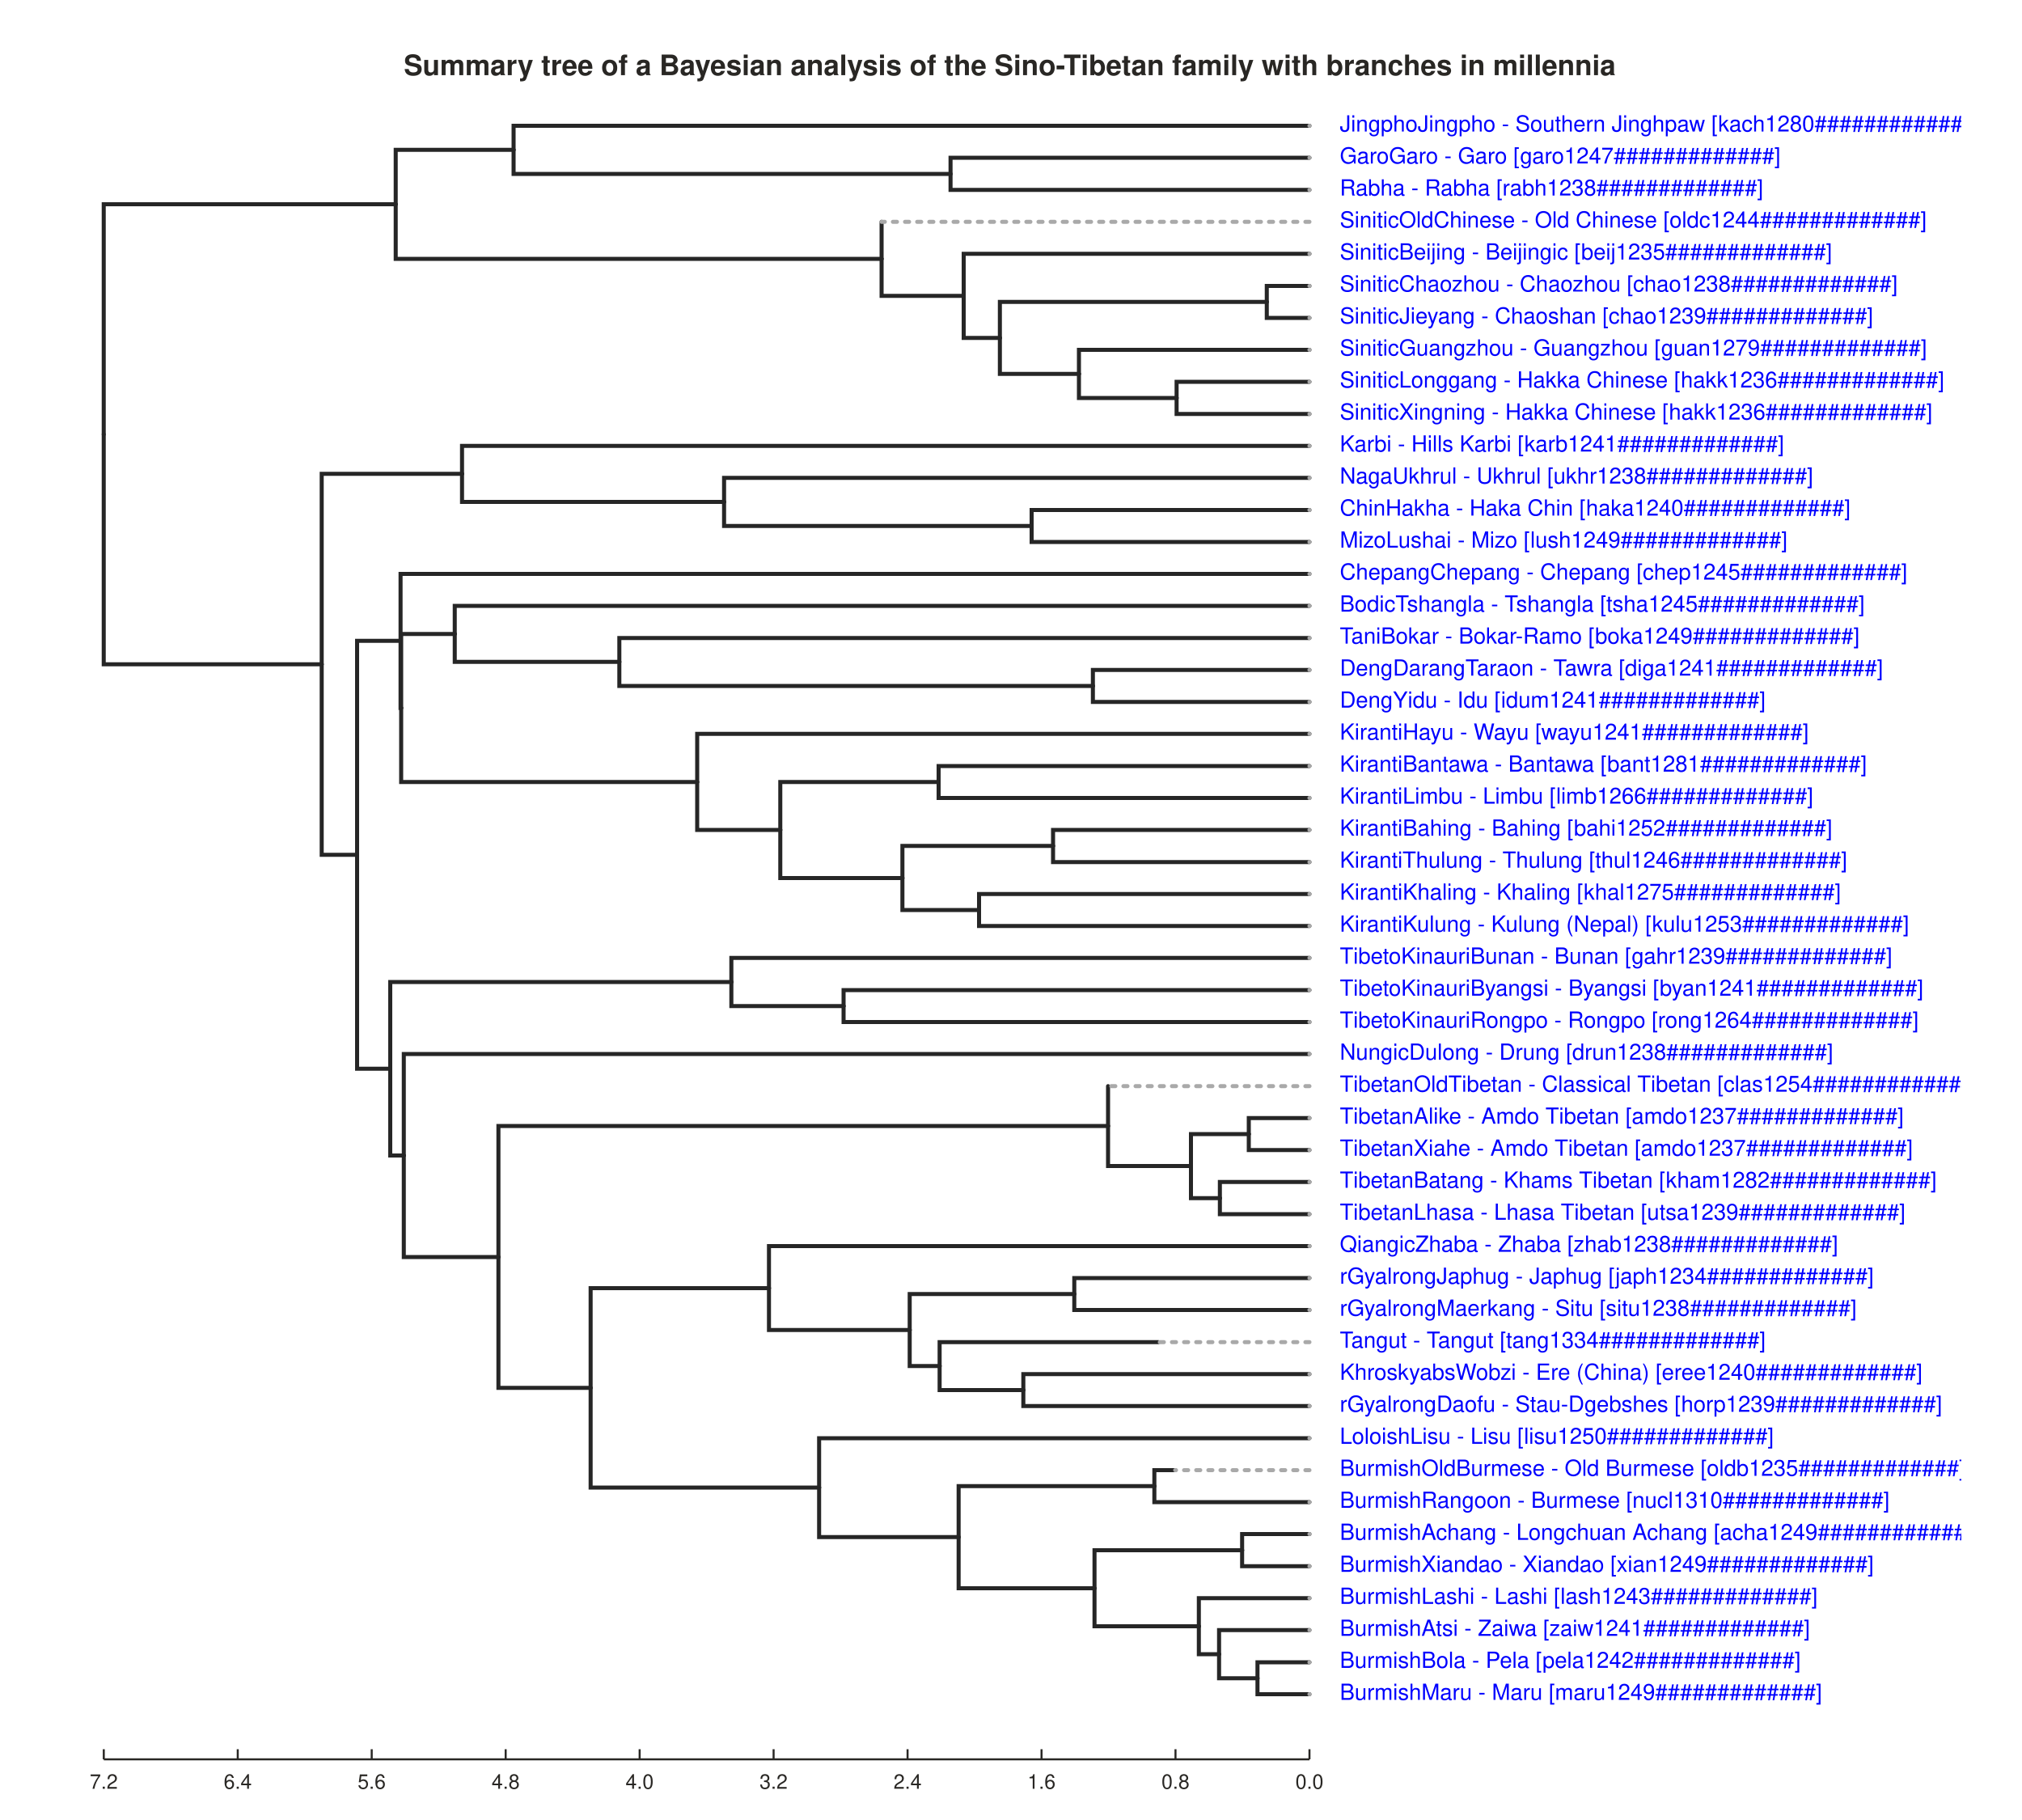
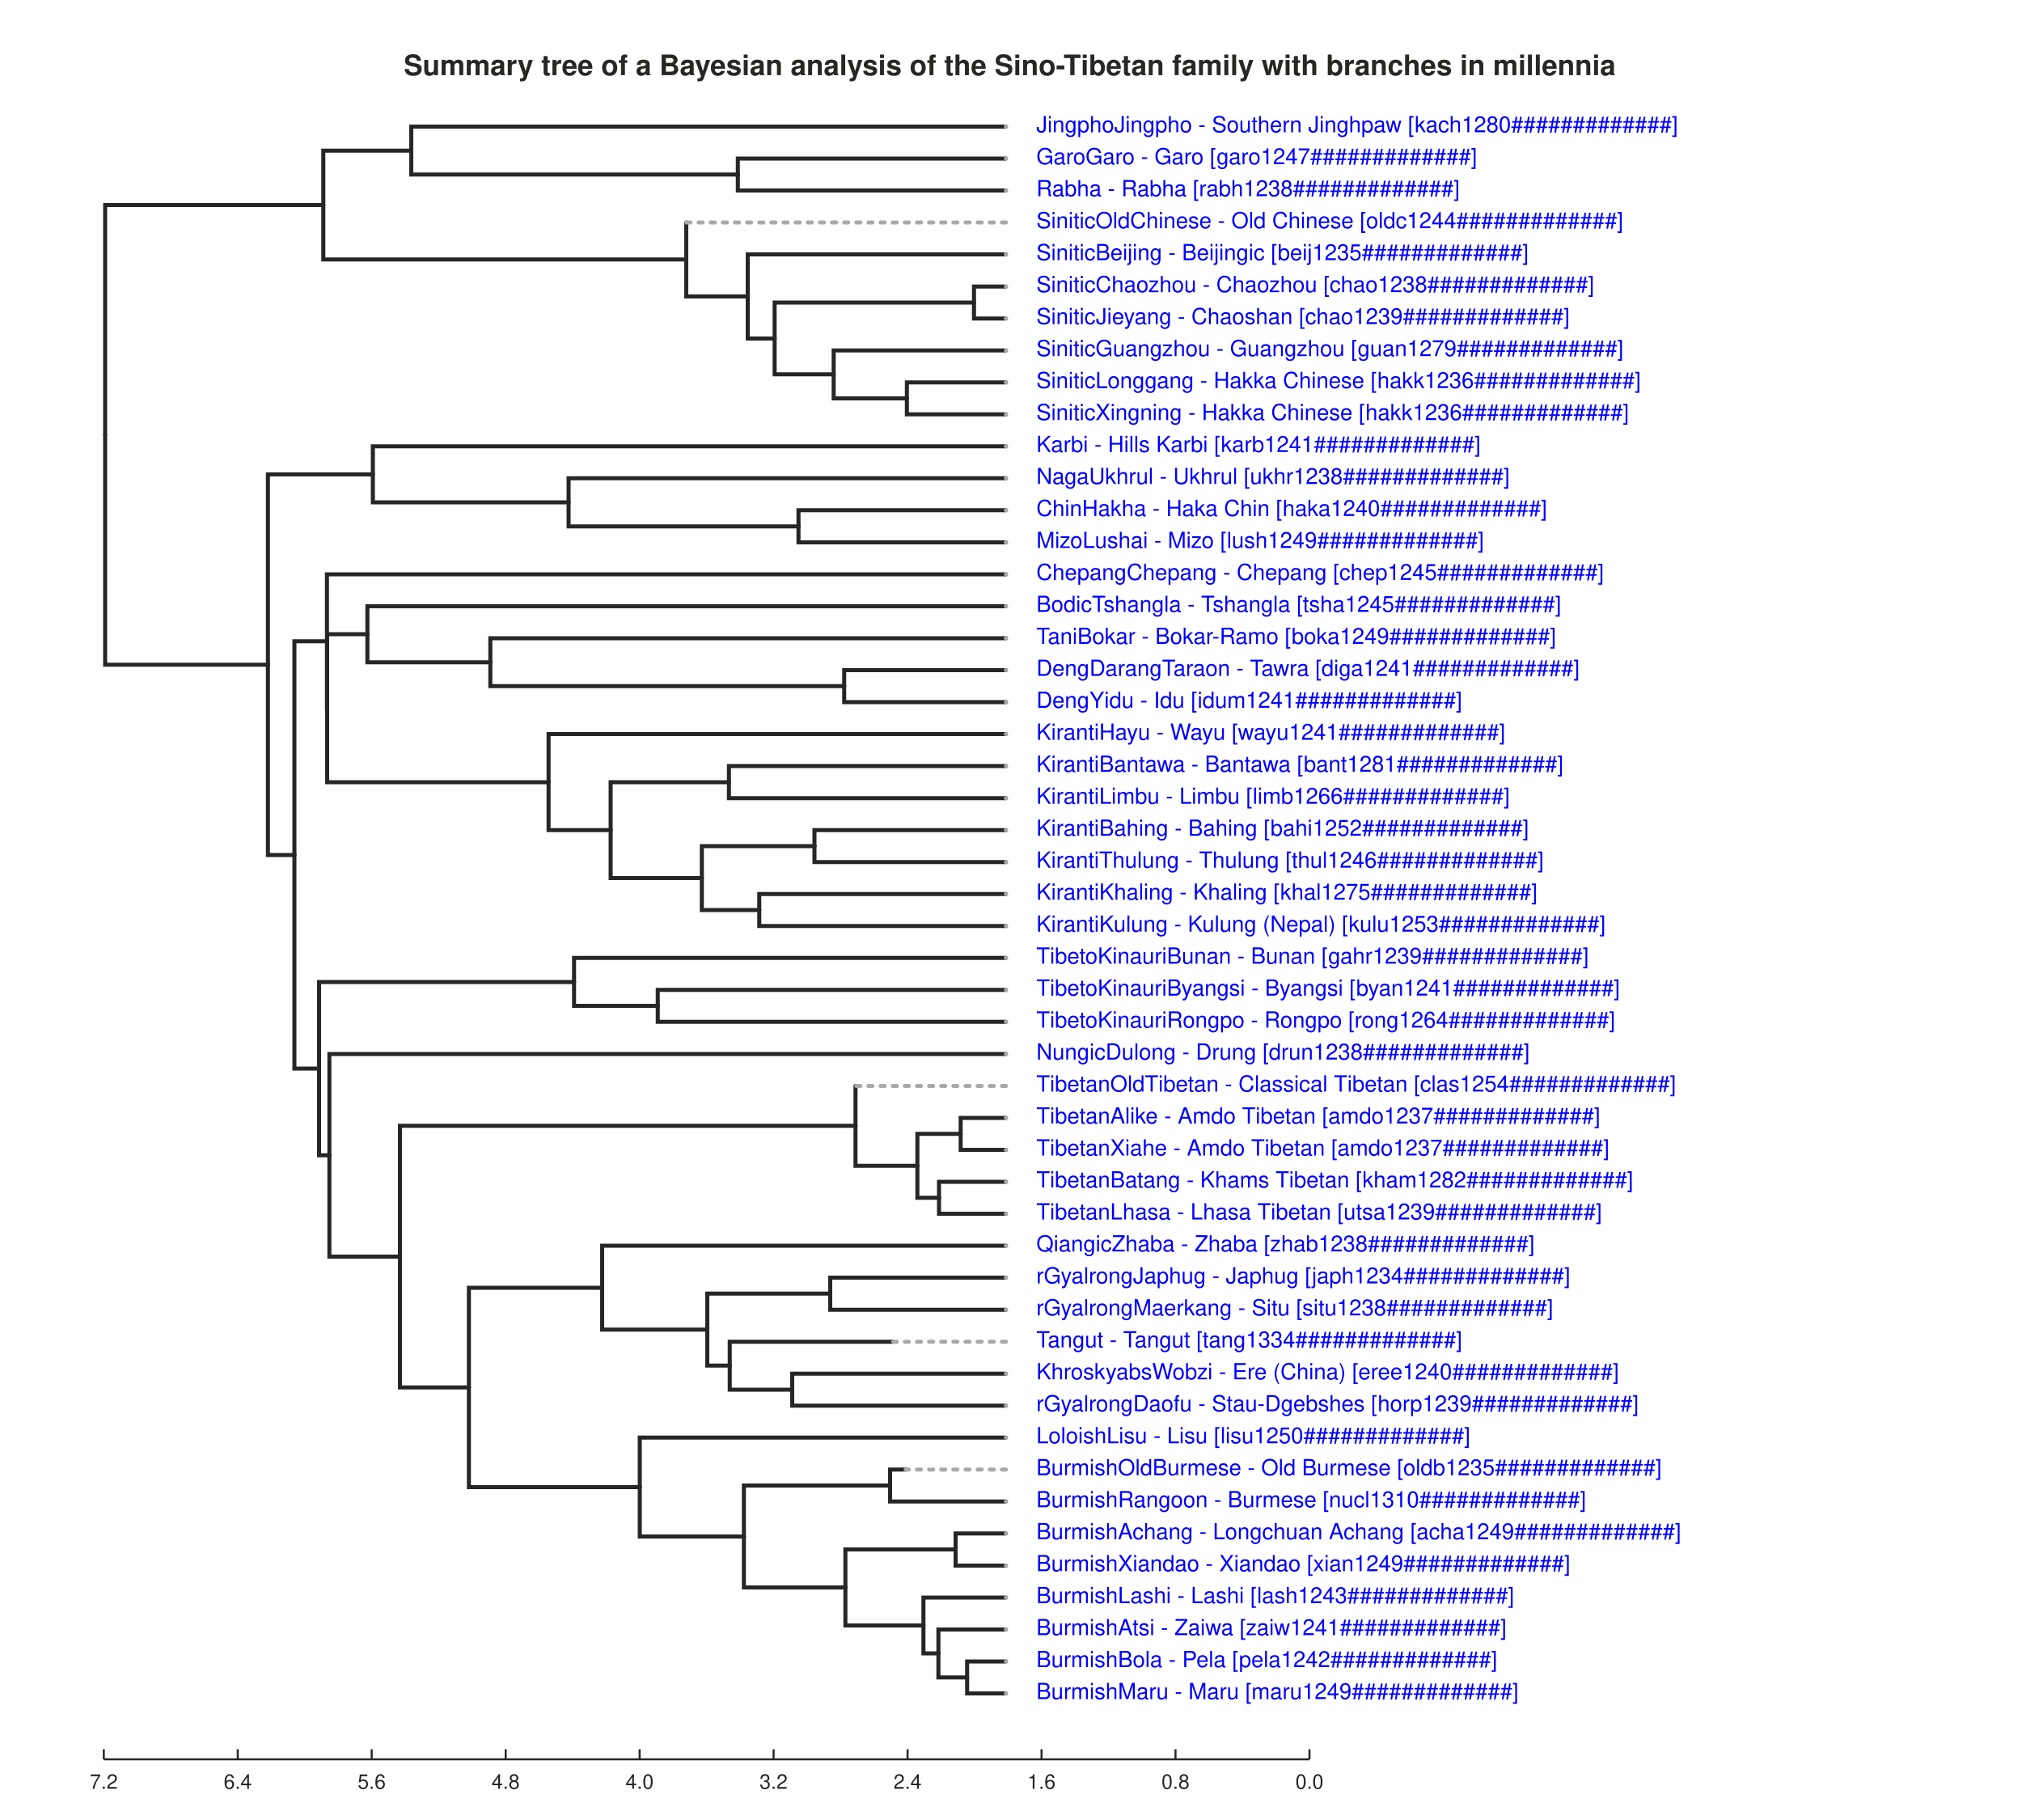
- <svg xmlns="http://www.w3.org/2000/svg" class="toyplot-canvas-Canvas" width="1000.0px" height="900.0px" viewBox="0 0 1000.0 900.0" preserveAspectRatio="xMidYMid meet" style="background-color:transparent;border-color:#292724;border-style:none;border-width:1.0;fill:rgb(16.1%,15.3%,14.1%);fill-opacity:1.0;font-family:Helvetica;font-size:12px;opacity:1.0;stroke:rgb(16.1%,15.3%,14.1%);stroke-opacity:1.0;stroke-width:1.0" id="t7d6dd55c2b1a4f4083c253016ca958e3">
-   <g class="toyplot-coordinates-Cartesian" id="tbf3c4d62d703443fb5ba304b0c376206">
-     <clipPath id="tf117526496fb4458b5c0cfe9ff248190">
+ <svg xmlns="http://www.w3.org/2000/svg" class="toyplot-canvas-Canvas" width="1000.0px" height="900.0px" viewBox="0 0 1000.0 900.0" preserveAspectRatio="xMidYMid meet" style="background-color:transparent;border-color:#292724;border-style:none;border-width:1.0;fill:rgb(16.1%,15.3%,14.1%);fill-opacity:1.0;font-family:Helvetica;font-size:12px;opacity:1.0;stroke:rgb(16.1%,15.3%,14.1%);stroke-opacity:1.0;stroke-width:1.0" id="t0927e66979904d3f916acc1d2e859162">
+   <g class="toyplot-coordinates-Cartesian" id="t9627219855264403aad58bd3fc0c8965">
+     <clipPath id="tb40c59be0ec04710b395a97c4d2faef4">
      <rect x="30.0" y="30.0" width="940.0" height="840.0" />
    </clipPath>
-     <g clip-path="url(#tf117526496fb4458b5c0cfe9ff248190)">
-       <g class="toytree-mark-Toytree" id="t427827141b204c08b6a17b81aad2efc2">
+     <g clip-path="url(#tb40c59be0ec04710b395a97c4d2faef4)">
+       <g class="toytree-mark-Toytree" id="t04d49864619b40d1a15e522c88b322a8">
        <g class="toytree-Edges" style="fill:none;stroke:rgb(14.9%,14.9%,14.9%);stroke-linecap:round;stroke-opacity:1;stroke-width:2">
-           <path d="M 51.3 214.8 L 51.3 101.0 L 195.7 101.0" id="98,97" />
-           <path d="M 51.3 214.8 L 51.3 328.5 L 159.1 328.5" id="98,96" />
-           <path d="M 195.7 101.0 L 195.7 74.1 L 254.0 74.1" id="97,95" />
-           <path d="M 195.7 101.0 L 195.7 128.0 L 436.0 128.0" id="97,94" />
-           <path d="M 159.1 328.5 L 159.1 234.3 L 228.5 234.3" id="96,93" />
-           <path d="M 159.1 328.5 L 159.1 422.7 L 176.6 422.7" id="96,92" />
-           <path d="M 254.0 74.1 L 254.0 86.0 L 470.1 86.0" id="95,91" />
-           <path d="M 436.0 128.0 L 436.0 146.3 L 476.6 146.3" id="94,90" />
-           <path d="M 228.5 234.3 L 228.5 248.2 L 358.1 248.2" id="93,89" />
-           <path d="M 176.6 422.7 L 176.6 316.9 L 198.1 316.9" id="92,88" />
-           <path d="M 176.6 422.7 L 176.6 528.5 L 193.0 528.5" id="92,87" />
-           <path d="M 476.6 146.3 L 476.6 167.1 L 494.5 167.1" id="90,86" />
-           <path d="M 358.1 248.2 L 358.1 260.1 L 510.2 260.1" id="89,85" />
-           <path d="M 198.1 316.9 L 198.1 350.1 L 198.4 350.1" id="88,84" />
-           <path d="M 193.0 528.5 L 193.0 485.6 L 361.7 485.6" id="87,83" />
-           <path d="M 193.0 528.5 L 193.0 571.4 L 199.7 571.4" id="87,82" />
-           <path d="M 494.5 167.1 L 494.5 149.3 L 626.5 149.3" id="86,81" />
-           <path d="M 494.5 167.1 L 494.5 184.9 L 533.6 184.9" id="86,80" />
-           <path d="M 198.4 350.1 L 198.4 313.5 L 224.9 313.5" id="84,79" />
-           <path d="M 198.4 350.1 L 198.4 386.7 L 344.8 386.7" id="84,78" />
-           <path d="M 361.7 485.6 L 361.7 497.5 L 417.2 497.5" id="83,77" />
-           <path d="M 199.7 571.4 L 199.7 621.6 L 246.5 621.6" id="82,76" />
-           <path d="M 533.6 184.9 L 533.6 196.8 L 581.9 196.8" id="80,75" />
-           <path d="M 224.9 313.5 L 224.9 327.3 L 306.3 327.3" id="79,74" />
-           <path d="M 344.8 386.7 L 344.8 410.4 L 385.9 410.4" id="78,73" />
-           <path d="M 246.5 621.6 L 246.5 556.8 L 548.0 556.8" id="76,72" />
-           <path d="M 246.5 621.6 L 246.5 686.3 L 292.1 686.3" id="76,71" />
-           <path d="M 306.3 327.3 L 306.3 339.2 L 540.5 339.2" id="74,70" />
-           <path d="M 385.9 410.4 L 385.9 386.7 L 464.2 386.7" id="73,69" />
-           <path d="M 385.9 410.4 L 385.9 434.2 L 446.3 434.2" id="73,68" />
-           <path d="M 548.0 556.8 L 548.0 576.6 L 589.0 576.6" id="72,67" />
-           <path d="M 292.1 686.3 L 292.1 637.0 L 380.3 637.0" id="71,66" />
-           <path d="M 292.1 686.3 L 292.1 735.6 L 405.1 735.6" id="71,65" />
-           <path d="M 446.3 434.2 L 446.3 418.3 L 520.8 418.3" id="68,64" />
-           <path d="M 446.3 434.2 L 446.3 450.0 L 484.2 450.0" id="68,63" />
-           <path d="M 589.0 576.6 L 589.0 560.8 L 617.6 560.8" id="67,62" />
-           <path d="M 589.0 576.6 L 589.0 592.5 L 603.3 592.5" id="67,61" />
-           <path d="M 380.3 637.0 L 380.3 657.7 L 449.9 657.7" id="66,60" />
-           <path d="M 405.1 735.6 L 405.1 760.1 L 474.1 760.1" id="65,59" />
-           <path d="M 449.9 657.7 L 449.9 639.9 L 531.3 639.9" id="60,58" />
-           <path d="M 449.9 657.7 L 449.9 675.5 L 464.7 675.5" id="60,57" />
-           <path d="M 474.1 760.1 L 474.1 734.9 L 570.9 734.9" id="59,56" />
-           <path d="M 474.1 760.1 L 474.1 785.4 L 541.3 785.4" id="59,55" />
-           <path d="M 464.7 675.5 L 464.7 687.4 L 506.1 687.4" id="57,54" />
-           <path d="M 541.3 785.4 L 541.3 766.6 L 614.3 766.6" id="55,53" />
-           <path d="M 541.3 785.4 L 541.3 804.2 L 592.9 804.2" id="55,52" />
-           <path d="M 592.9 804.2 L 592.9 818.0 L 602.9 818.0" id="52,51" />
-           <path d="M 602.9 818.0 L 602.9 829.9 L 621.9 829.9" id="51,50" />
-           <path d="M 254.0 74.1 L 254.0 62.2 L 647.6 62.2" id="95,49" />
-           <path d="M 470.1 86.0 L 470.1 78.0 L 647.6 78.0" id="91,48" />
-           <path d="M 470.1 86.0 L 470.1 93.9 L 647.6 93.9" id="91,47" />
-           <path d="M 436.0 128.0 L 436.0 109.7 L 436.0 109.7" id="94,46" />
-           <path d="M 476.6 146.3 L 476.6 125.5 L 647.6 125.5" id="90,45" />
-           <path d="M 626.5 149.3 L 626.5 141.4 L 647.6 141.4" id="81,44" />
-           <path d="M 626.5 149.3 L 626.5 157.2 L 647.6 157.2" id="81,43" />
-           <path d="M 533.6 184.9 L 533.6 173.0 L 647.6 173.0" id="80,42" />
-           <path d="M 581.9 196.8 L 581.9 188.8 L 647.6 188.8" id="75,41" />
-           <path d="M 581.9 196.8 L 581.9 204.7 L 647.6 204.7" id="75,40" />
-           <path d="M 228.5 234.3 L 228.5 220.5 L 647.6 220.5" id="93,39" />
-           <path d="M 358.1 248.2 L 358.1 236.3 L 647.6 236.3" id="89,38" />
-           <path d="M 510.2 260.1 L 510.2 252.2 L 647.6 252.2" id="85,37" />
-           <path d="M 510.2 260.1 L 510.2 268.0 L 647.6 268.0" id="85,36" />
-           <path d="M 198.1 316.9 L 198.1 283.8 L 647.6 283.8" id="88,35" />
-           <path d="M 224.9 313.5 L 224.9 299.6 L 647.6 299.6" id="79,34" />
-           <path d="M 306.3 327.3 L 306.3 315.5 L 647.6 315.5" id="74,33" />
-           <path d="M 540.5 339.2 L 540.5 331.3 L 647.6 331.3" id="70,32" />
-           <path d="M 540.5 339.2 L 540.5 347.1 L 647.6 347.1" id="70,31" />
-           <path d="M 344.8 386.7 L 344.8 362.9 L 647.6 362.9" id="78,30" />
-           <path d="M 464.2 386.7 L 464.2 378.8 L 647.6 378.8" id="69,29" />
-           <path d="M 464.2 386.7 L 464.2 394.6 L 647.6 394.6" id="69,28" />
-           <path d="M 520.8 418.3 L 520.8 410.4 L 647.6 410.4" id="64,27" />
-           <path d="M 520.8 418.3 L 520.8 426.3 L 647.6 426.3" id="64,26" />
-           <path d="M 484.2 450.0 L 484.2 442.1 L 647.6 442.1" id="63,25" />
-           <path d="M 484.2 450.0 L 484.2 457.9 L 647.6 457.9" id="63,24" />
-           <path d="M 361.7 485.6 L 361.7 473.7 L 647.6 473.7" id="83,23" />
-           <path d="M 417.2 497.5 L 417.2 489.6 L 647.6 489.6" id="77,22" />
-           <path d="M 417.2 497.5 L 417.2 505.4 L 647.6 505.4" id="77,21" />
-           <path d="M 199.7 571.4 L 199.7 521.2 L 647.6 521.2" id="82,20" />
-           <path d="M 548.0 556.8 L 548.0 537.1 L 548.0 537.1" id="72,19" />
-           <path d="M 617.6 560.8 L 617.6 552.9 L 647.6 552.9" id="62,18" />
-           <path d="M 617.6 560.8 L 617.6 568.7 L 647.6 568.7" id="62,17" />
-           <path d="M 603.3 592.5 L 603.3 584.5 L 647.6 584.5" id="61,16" />
-           <path d="M 603.3 592.5 L 603.3 600.4 L 647.6 600.4" id="61,15" />
-           <path d="M 380.3 637.0 L 380.3 616.2 L 647.6 616.2" id="66,14" />
-           <path d="M 531.3 639.9 L 531.3 632.0 L 647.6 632.0" id="58,13" />
-           <path d="M 531.3 639.9 L 531.3 647.8 L 647.6 647.8" id="58,12" />
-           <path d="M 464.7 675.5 L 464.7 663.7 L 572.9 663.7" id="57,11" />
-           <path d="M 506.1 687.4 L 506.1 679.5 L 647.6 679.5" id="54,10" />
-           <path d="M 506.1 687.4 L 506.1 695.3 L 647.6 695.3" id="54,9" />
-           <path d="M 405.1 735.6 L 405.1 711.2 L 647.6 711.2" id="65,8" />
-           <path d="M 570.9 734.9 L 570.9 727.0 L 581.2 727.0" id="56,7" />
-           <path d="M 570.9 734.9 L 570.9 742.8 L 647.6 742.8" id="56,6" />
-           <path d="M 614.3 766.6 L 614.3 758.6 L 647.6 758.6" id="53,5" />
-           <path d="M 614.3 766.6 L 614.3 774.5 L 647.6 774.5" id="53,4" />
-           <path d="M 592.9 804.2 L 592.9 790.3 L 647.6 790.3" id="52,3" />
-           <path d="M 602.9 818.0 L 602.9 806.1 L 647.6 806.1" id="51,2" />
-           <path d="M 621.9 829.9 L 621.9 822.0 L 647.6 822.0" id="50,1" />
-           <path d="M 621.9 829.9 L 621.9 837.8 L 647.6 837.8" id="50,0" />
+           <path d="M 52.0 215.0 L 52.0 101.4 L 159.9 101.4" id="98,97" />
+           <path d="M 52.0 215.0 L 52.0 328.7 L 132.5 328.7" id="98,96" />
+           <path d="M 159.9 101.4 L 159.9 74.5 L 203.4 74.5" id="97,95" />
+           <path d="M 159.9 101.4 L 159.9 128.3 L 339.4 128.3" id="97,94" />
+           <path d="M 132.5 328.7 L 132.5 234.6 L 184.4 234.6" id="96,93" />
+           <path d="M 132.5 328.7 L 132.5 422.8 L 145.6 422.8" id="96,92" />
+           <path d="M 203.4 74.5 L 203.4 86.3 L 364.9 86.3" id="95,91" />
+           <path d="M 339.4 128.3 L 339.4 146.6 L 369.8 146.6" id="94,90" />
+           <path d="M 184.4 234.6 L 184.4 248.4 L 281.2 248.4" id="93,89" />
+           <path d="M 145.6 422.8 L 145.6 317.1 L 161.7 317.1" id="92,88" />
+           <path d="M 145.6 422.8 L 145.6 528.4 L 157.8 528.4" id="92,87" />
+           <path d="M 369.8 146.6 L 369.8 167.4 L 383.1 167.4" id="90,86" />
+           <path d="M 281.2 248.4 L 281.2 260.3 L 394.9 260.3" id="89,85" />
+           <path d="M 161.7 317.1 L 161.7 350.2 L 161.8 350.2" id="88,84" />
+           <path d="M 157.8 528.4 L 157.8 485.6 L 283.9 485.6" id="87,83" />
+           <path d="M 157.8 528.4 L 157.8 571.3 L 162.9 571.3" id="87,82" />
+           <path d="M 383.1 167.4 L 383.1 149.6 L 481.7 149.6" id="86,81" />
+           <path d="M 383.1 167.4 L 383.1 185.1 L 412.3 185.1" id="86,80" />
+           <path d="M 161.8 350.2 L 161.8 313.6 L 181.7 313.6" id="84,79" />
+           <path d="M 161.8 350.2 L 161.8 386.8 L 271.3 386.8" id="84,78" />
+           <path d="M 283.9 485.6 L 283.9 497.4 L 325.3 497.4" id="83,77" />
+           <path d="M 162.9 571.3 L 162.9 621.4 L 197.8 621.4" id="82,76" />
+           <path d="M 412.3 185.1 L 412.3 197.0 L 448.5 197.0" id="80,75" />
+           <path d="M 181.7 313.6 L 181.7 327.5 L 242.5 327.5" id="79,74" />
+           <path d="M 271.3 386.8 L 271.3 410.5 L 302.0 410.5" id="78,73" />
+           <path d="M 197.8 621.4 L 197.8 556.7 L 423.1 556.7" id="76,72" />
+           <path d="M 197.8 621.4 L 197.8 686.1 L 231.9 686.1" id="76,71" />
+           <path d="M 242.5 327.5 L 242.5 339.3 L 417.5 339.3" id="74,70" />
+           <path d="M 302.0 410.5 L 302.0 386.8 L 360.5 386.8" id="73,69" />
+           <path d="M 302.0 410.5 L 302.0 434.2 L 347.1 434.2" id="73,68" />
+           <path d="M 423.1 556.7 L 423.1 576.5 L 453.7 576.5" id="72,67" />
+           <path d="M 231.9 686.1 L 231.9 636.8 L 297.8 636.8" id="71,66" />
+           <path d="M 231.9 686.1 L 231.9 735.4 L 316.4 735.4" id="71,65" />
+           <path d="M 347.1 434.2 L 347.1 418.4 L 402.8 418.4" id="68,64" />
+           <path d="M 347.1 434.2 L 347.1 450.0 L 375.5 450.0" id="68,63" />
+           <path d="M 453.7 576.5 L 453.7 560.7 L 475.1 560.7" id="67,62" />
+           <path d="M 453.7 576.5 L 453.7 592.3 L 464.4 592.3" id="67,61" />
+           <path d="M 297.8 636.8 L 297.8 657.5 L 349.8 657.5" id="66,60" />
+           <path d="M 316.4 735.4 L 316.4 759.8 L 367.9 759.8" id="65,59" />
+           <path d="M 349.8 657.5 L 349.8 639.7 L 410.6 639.7" id="60,58" />
+           <path d="M 349.8 657.5 L 349.8 675.3 L 360.9 675.3" id="60,57" />
+           <path d="M 367.9 759.8 L 367.9 734.6 L 440.2 734.6" id="59,56" />
+           <path d="M 367.9 759.8 L 367.9 785.0 L 418.1 785.0" id="59,55" />
+           <path d="M 360.9 675.3 L 360.9 687.2 L 391.8 687.2" id="57,54" />
+           <path d="M 418.1 785.0 L 418.1 766.2 L 472.6 766.2" id="55,53" />
+           <path d="M 418.1 785.0 L 418.1 803.8 L 456.7 803.8" id="55,52" />
+           <path d="M 456.7 803.8 L 456.7 817.6 L 464.1 817.6" id="52,51" />
+           <path d="M 464.1 817.6 L 464.1 829.5 L 478.3 829.5" id="51,50" />
+           <path d="M 203.4 74.5 L 203.4 62.6 L 497.5 62.6" id="95,49" />
+           <path d="M 364.9 86.3 L 364.9 78.4 L 497.5 78.4" id="91,48" />
+           <path d="M 364.9 86.3 L 364.9 94.2 L 497.5 94.2" id="91,47" />
+           <path d="M 339.4 128.3 L 339.4 110.0 L 339.4 110.0" id="94,46" />
+           <path d="M 369.8 146.6 L 369.8 125.8 L 497.5 125.8" id="90,45" />
+           <path d="M 481.7 149.6 L 481.7 141.7 L 497.5 141.7" id="81,44" />
+           <path d="M 481.7 149.6 L 481.7 157.5 L 497.5 157.5" id="81,43" />
+           <path d="M 412.3 185.1 L 412.3 173.3 L 497.5 173.3" id="80,42" />
+           <path d="M 448.5 197.0 L 448.5 189.1 L 497.5 189.1" id="75,41" />
+           <path d="M 448.5 197.0 L 448.5 204.9 L 497.5 204.9" id="75,40" />
+           <path d="M 184.4 234.6 L 184.4 220.7 L 497.5 220.7" id="93,39" />
+           <path d="M 281.2 248.4 L 281.2 236.5 L 497.5 236.5" id="89,38" />
+           <path d="M 394.9 260.3 L 394.9 252.3 L 497.5 252.3" id="85,37" />
+           <path d="M 394.9 260.3 L 394.9 268.2 L 497.5 268.2" id="85,36" />
+           <path d="M 161.7 317.1 L 161.7 284.0 L 497.5 284.0" id="88,35" />
+           <path d="M 181.7 313.6 L 181.7 299.8 L 497.5 299.8" id="79,34" />
+           <path d="M 242.5 327.5 L 242.5 315.6 L 497.5 315.6" id="74,33" />
+           <path d="M 417.5 339.3 L 417.5 331.4 L 497.5 331.4" id="70,32" />
+           <path d="M 417.5 339.3 L 417.5 347.2 L 497.5 347.2" id="70,31" />
+           <path d="M 271.3 386.8 L 271.3 363.0 L 497.5 363.0" id="78,30" />
+           <path d="M 360.5 386.8 L 360.5 378.8 L 497.5 378.8" id="69,29" />
+           <path d="M 360.5 386.8 L 360.5 394.7 L 497.5 394.7" id="69,28" />
+           <path d="M 402.8 418.4 L 402.8 410.5 L 497.5 410.5" id="64,27" />
+           <path d="M 402.8 418.4 L 402.8 426.3 L 497.5 426.3" id="64,26" />
+           <path d="M 375.5 450.0 L 375.5 442.1 L 497.5 442.1" id="63,25" />
+           <path d="M 375.5 450.0 L 375.5 457.9 L 497.5 457.9" id="63,24" />
+           <path d="M 283.9 485.6 L 283.9 473.7 L 497.5 473.7" id="83,23" />
+           <path d="M 325.3 497.4 L 325.3 489.5 L 497.5 489.5" id="77,22" />
+           <path d="M 325.3 497.4 L 325.3 505.3 L 497.5 505.3" id="77,21" />
+           <path d="M 162.9 571.3 L 162.9 521.2 L 497.5 521.2" id="82,20" />
+           <path d="M 423.1 556.7 L 423.1 537.0 L 423.1 537.0" id="72,19" />
+           <path d="M 475.1 560.7 L 475.1 552.8 L 497.5 552.8" id="62,18" />
+           <path d="M 475.1 560.7 L 475.1 568.6 L 497.5 568.6" id="62,17" />
+           <path d="M 464.4 592.3 L 464.4 584.4 L 497.5 584.4" id="61,16" />
+           <path d="M 464.4 592.3 L 464.4 600.2 L 497.5 600.2" id="61,15" />
+           <path d="M 297.8 636.8 L 297.8 616.0 L 497.5 616.0" id="66,14" />
+           <path d="M 410.6 639.7 L 410.6 631.8 L 497.5 631.8" id="58,13" />
+           <path d="M 410.6 639.7 L 410.6 647.7 L 497.5 647.7" id="58,12" />
+           <path d="M 360.9 675.3 L 360.9 663.5 L 441.7 663.5" id="57,11" />
+           <path d="M 391.8 687.2 L 391.8 679.3 L 497.5 679.3" id="54,10" />
+           <path d="M 391.8 687.2 L 391.8 695.1 L 497.5 695.1" id="54,9" />
+           <path d="M 316.4 735.4 L 316.4 710.9 L 497.5 710.9" id="65,8" />
+           <path d="M 440.2 734.6 L 440.2 726.7 L 447.9 726.7" id="56,7" />
+           <path d="M 440.2 734.6 L 440.2 742.5 L 497.5 742.5" id="56,6" />
+           <path d="M 472.6 766.2 L 472.6 758.3 L 497.5 758.3" id="53,5" />
+           <path d="M 472.6 766.2 L 472.6 774.2 L 497.5 774.2" id="53,4" />
+           <path d="M 456.7 803.8 L 456.7 790.0 L 497.5 790.0" id="52,3" />
+           <path d="M 464.1 817.6 L 464.1 805.8 L 497.5 805.8" id="51,2" />
+           <path d="M 478.3 829.5 L 478.3 821.6 L 497.5 821.6" id="50,1" />
+           <path d="M 478.3 829.5 L 478.3 837.4 L 497.5 837.4" id="50,0" />
        </g>
        <g class="toytree-AlignEdges" style="stroke:rgb(66.3%,66.3%,66.3%);stroke-dasharray:2, 4;stroke-linecap:round;stroke-opacity:1.0;stroke-width:2">
-           <path d="M 647.6 837.8 L 647.6 837.8" />
-           <path d="M 647.6 822.0 L 647.6 822.0" />
-           <path d="M 647.6 806.1 L 647.6 806.1" />
-           <path d="M 647.6 790.3 L 647.6 790.3" />
-           <path d="M 647.6 774.5 L 647.6 774.5" />
-           <path d="M 647.6 758.6 L 647.6 758.6" />
-           <path d="M 647.6 742.8 L 647.6 742.8" />
-           <path d="M 647.6 727.0 L 581.2 727.0" />
-           <path d="M 647.6 711.2 L 647.6 711.2" />
-           <path d="M 647.6 695.3 L 647.6 695.3" />
-           <path d="M 647.6 679.5 L 647.6 679.5" />
-           <path d="M 647.6 663.7 L 572.9 663.7" />
-           <path d="M 647.6 647.8 L 647.6 647.8" />
-           <path d="M 647.6 632.0 L 647.6 632.0" />
-           <path d="M 647.6 616.2 L 647.6 616.2" />
-           <path d="M 647.6 600.4 L 647.6 600.4" />
-           <path d="M 647.6 584.5 L 647.6 584.5" />
-           <path d="M 647.6 568.7 L 647.6 568.7" />
-           <path d="M 647.6 552.9 L 647.6 552.9" />
-           <path d="M 647.6 537.1 L 548.0 537.1" />
-           <path d="M 647.6 521.2 L 647.6 521.2" />
-           <path d="M 647.6 505.4 L 647.6 505.4" />
-           <path d="M 647.6 489.6 L 647.6 489.6" />
-           <path d="M 647.6 473.7 L 647.6 473.7" />
-           <path d="M 647.6 457.9 L 647.6 457.9" />
-           <path d="M 647.6 442.1 L 647.6 442.1" />
-           <path d="M 647.6 426.3 L 647.6 426.3" />
-           <path d="M 647.6 410.4 L 647.6 410.4" />
-           <path d="M 647.6 394.6 L 647.6 394.6" />
-           <path d="M 647.6 378.8 L 647.6 378.8" />
-           <path d="M 647.6 362.9 L 647.6 362.9" />
-           <path d="M 647.6 347.1 L 647.6 347.1" />
-           <path d="M 647.6 331.3 L 647.6 331.3" />
-           <path d="M 647.6 315.5 L 647.6 315.5" />
-           <path d="M 647.6 299.6 L 647.6 299.6" />
-           <path d="M 647.6 283.8 L 647.6 283.8" />
-           <path d="M 647.6 268.0 L 647.6 268.0" />
-           <path d="M 647.6 252.2 L 647.6 252.2" />
-           <path d="M 647.6 236.3 L 647.6 236.3" />
-           <path d="M 647.6 220.5 L 647.6 220.5" />
-           <path d="M 647.6 204.7 L 647.6 204.7" />
-           <path d="M 647.6 188.8 L 647.6 188.8" />
-           <path d="M 647.6 173.0 L 647.6 173.0" />
-           <path d="M 647.6 157.2 L 647.6 157.2" />
-           <path d="M 647.6 141.4 L 647.6 141.4" />
-           <path d="M 647.6 125.5 L 647.6 125.5" />
-           <path d="M 647.6 109.7 L 436.0 109.7" />
-           <path d="M 647.6 93.9 L 647.6 93.9" />
-           <path d="M 647.6 78.0 L 647.6 78.0" />
-           <path d="M 647.6 62.2 L 647.6 62.2" />
+           <path d="M 497.5 837.4 L 497.5 837.4" />
+           <path d="M 497.5 821.6 L 497.5 821.6" />
+           <path d="M 497.5 805.8 L 497.5 805.8" />
+           <path d="M 497.5 790.0 L 497.5 790.0" />
+           <path d="M 497.5 774.2 L 497.5 774.2" />
+           <path d="M 497.5 758.3 L 497.5 758.3" />
+           <path d="M 497.5 742.5 L 497.5 742.5" />
+           <path d="M 497.5 726.7 L 447.9 726.7" />
+           <path d="M 497.5 710.9 L 497.5 710.9" />
+           <path d="M 497.5 695.1 L 497.5 695.1" />
+           <path d="M 497.5 679.3 L 497.5 679.3" />
+           <path d="M 497.5 663.5 L 441.7 663.5" />
+           <path d="M 497.5 647.7 L 497.5 647.7" />
+           <path d="M 497.5 631.8 L 497.5 631.8" />
+           <path d="M 497.5 616.0 L 497.5 616.0" />
+           <path d="M 497.5 600.2 L 497.5 600.2" />
+           <path d="M 497.5 584.4 L 497.5 584.4" />
+           <path d="M 497.5 568.6 L 497.5 568.6" />
+           <path d="M 497.5 552.8 L 497.5 552.8" />
+           <path d="M 497.5 537.0 L 423.1 537.0" />
+           <path d="M 497.5 521.2 L 497.5 521.2" />
+           <path d="M 497.5 505.3 L 497.5 505.3" />
+           <path d="M 497.5 489.5 L 497.5 489.5" />
+           <path d="M 497.5 473.7 L 497.5 473.7" />
+           <path d="M 497.5 457.9 L 497.5 457.9" />
+           <path d="M 497.5 442.1 L 497.5 442.1" />
+           <path d="M 497.5 426.3 L 497.5 426.3" />
+           <path d="M 497.5 410.5 L 497.5 410.5" />
+           <path d="M 497.5 394.7 L 497.5 394.7" />
+           <path d="M 497.5 378.8 L 497.5 378.8" />
+           <path d="M 497.5 363.0 L 497.5 363.0" />
+           <path d="M 497.5 347.2 L 497.5 347.2" />
+           <path d="M 497.5 331.4 L 497.5 331.4" />
+           <path d="M 497.5 315.6 L 497.5 315.6" />
+           <path d="M 497.5 299.8 L 497.5 299.8" />
+           <path d="M 497.5 284.0 L 497.5 284.0" />
+           <path d="M 497.5 268.2 L 497.5 268.2" />
+           <path d="M 497.5 252.3 L 497.5 252.3" />
+           <path d="M 497.5 236.5 L 497.5 236.5" />
+           <path d="M 497.5 220.7 L 497.5 220.7" />
+           <path d="M 497.5 204.9 L 497.5 204.9" />
+           <path d="M 497.5 189.1 L 497.5 189.1" />
+           <path d="M 497.5 173.3 L 497.5 173.3" />
+           <path d="M 497.5 157.5 L 497.5 157.5" />
+           <path d="M 497.5 141.7 L 497.5 141.7" />
+           <path d="M 497.5 125.8 L 497.5 125.8" />
+           <path d="M 497.5 110.0 L 339.4 110.0" />
+           <path d="M 497.5 94.2 L 497.5 94.2" />
+           <path d="M 497.5 78.4 L 497.5 78.4" />
+           <path d="M 497.5 62.6 L 497.5 62.6" />
        </g>
        <g class="toytree-TipLabels" style="fill:rgb(14.9%,14.9%,14.9%);fill-opacity:1.0;font-family:helvetica;font-size:11px;font-weight:normal;stroke:none;white-space:pre">
-           <g transform="translate(647.61,837.78)rotate(0)">
+           <g transform="translate(497.53,837.40)rotate(0)">
            <a href="https://glottolog.org/resource/languoid/id/maru1249#############">
              <text x="15.00" y="2.81" style="" fill="#0000ff">BurmishMaru - Maru [maru1249#############]</text>
            </a>
          </g>
-           <g transform="translate(647.61,821.96)rotate(0)">
+           <g transform="translate(497.53,821.59)rotate(0)">
            <a href="https://glottolog.org/resource/languoid/id/pela1242#############">
              <text x="15.00" y="2.81" style="" fill="#0000ff">BurmishBola - Pela [pela1242#############]</text>
            </a>
          </g>
-           <g transform="translate(647.61,806.13)rotate(0)">
+           <g transform="translate(497.53,805.78)rotate(0)">
            <a href="https://glottolog.org/resource/languoid/id/zaiw1241#############">
              <text x="15.00" y="2.81" style="" fill="#0000ff">BurmishAtsi - Zaiwa [zaiw1241#############]</text>
            </a>
          </g>
-           <g transform="translate(647.61,790.30)rotate(0)">
+           <g transform="translate(497.53,789.96)rotate(0)">
            <a href="https://glottolog.org/resource/languoid/id/lash1243#############">
              <text x="15.00" y="2.81" style="" fill="#0000ff">BurmishLashi - Lashi [lash1243#############]</text>
            </a>
          </g>
-           <g transform="translate(647.61,774.47)rotate(0)">
+           <g transform="translate(497.53,774.15)rotate(0)">
            <a href="https://glottolog.org/resource/languoid/id/xian1249#############">
              <text x="15.00" y="2.81" style="" fill="#0000ff">BurmishXiandao - Xiandao [xian1249#############]</text>
            </a>
          </g>
-           <g transform="translate(647.61,758.65)rotate(0)">
+           <g transform="translate(497.53,758.34)rotate(0)">
            <a href="https://glottolog.org/resource/languoid/id/acha1249#############">
              <text x="15.00" y="2.81" style="" fill="#0000ff">BurmishAchang - Longchuan Achang [acha1249#############]</text>
            </a>
          </g>
-           <g transform="translate(647.61,742.82)rotate(0)">
+           <g transform="translate(497.53,742.53)rotate(0)">
            <a href="https://glottolog.org/resource/languoid/id/nucl1310#############">
              <text x="15.00" y="2.81" style="" fill="#0000ff">BurmishRangoon - Burmese [nucl1310#############]</text>
            </a>
          </g>
-           <g transform="translate(647.61,726.99)rotate(0)">
+           <g transform="translate(497.53,726.71)rotate(0)">
            <a href="https://glottolog.org/resource/languoid/id/oldb1235#############">
              <text x="15.00" y="2.81" style="" fill="#0000ff">BurmishOldBurmese - Old Burmese [oldb1235#############]</text>
            </a>
          </g>
-           <g transform="translate(647.61,711.16)rotate(0)">
+           <g transform="translate(497.53,710.90)rotate(0)">
            <a href="https://glottolog.org/resource/languoid/id/lisu1250#############">
              <text x="15.00" y="2.81" style="" fill="#0000ff">LoloishLisu - Lisu [lisu1250#############]</text>
            </a>
          </g>
-           <g transform="translate(647.61,695.33)rotate(0)">
+           <g transform="translate(497.53,695.09)rotate(0)">
            <a href="https://glottolog.org/resource/languoid/id/horp1239#############">
              <text x="15.00" y="2.81" style="" fill="#0000ff">rGyalrongDaofu - Stau-Dgebshes [horp1239#############]</text>
            </a>
          </g>
-           <g transform="translate(647.61,679.51)rotate(0)">
+           <g transform="translate(497.53,679.28)rotate(0)">
            <a href="https://glottolog.org/resource/languoid/id/eree1240#############">
              <text x="15.00" y="2.81" style="" fill="#0000ff">KhroskyabsWobzi - Ere (China) [eree1240#############]</text>
            </a>
          </g>
-           <g transform="translate(647.61,663.68)rotate(0)">
+           <g transform="translate(497.53,663.47)rotate(0)">
            <a href="https://glottolog.org/resource/languoid/id/tang1334#############">
              <text x="15.00" y="2.81" style="" fill="#0000ff">Tangut - Tangut [tang1334#############]</text>
            </a>
          </g>
-           <g transform="translate(647.61,647.85)rotate(0)">
+           <g transform="translate(497.53,647.65)rotate(0)">
            <a href="https://glottolog.org/resource/languoid/id/situ1238#############">
              <text x="15.00" y="2.81" style="" fill="#0000ff">rGyalrongMaerkang - Situ [situ1238#############]</text>
            </a>
          </g>
-           <g transform="translate(647.61,632.02)rotate(0)">
+           <g transform="translate(497.53,631.84)rotate(0)">
            <a href="https://glottolog.org/resource/languoid/id/japh1234#############">
              <text x="15.00" y="2.81" style="" fill="#0000ff">rGyalrongJaphug - Japhug [japh1234#############]</text>
            </a>
          </g>
-           <g transform="translate(647.61,616.19)rotate(0)">
+           <g transform="translate(497.53,616.03)rotate(0)">
            <a href="https://glottolog.org/resource/languoid/id/zhab1238#############">
              <text x="15.00" y="2.81" style="" fill="#0000ff">QiangicZhaba - Zhaba [zhab1238#############]</text>
            </a>
          </g>
-           <g transform="translate(647.61,600.37)rotate(0)">
+           <g transform="translate(497.53,600.22)rotate(0)">
            <a href="https://glottolog.org/resource/languoid/id/utsa1239#############">
              <text x="15.00" y="2.81" style="" fill="#0000ff">TibetanLhasa - Lhasa Tibetan [utsa1239#############]</text>
            </a>
          </g>
-           <g transform="translate(647.61,584.54)rotate(0)">
+           <g transform="translate(497.53,584.40)rotate(0)">
            <a href="https://glottolog.org/resource/languoid/id/kham1282#############">
              <text x="15.00" y="2.81" style="" fill="#0000ff">TibetanBatang - Khams Tibetan [kham1282#############]</text>
            </a>
          </g>
-           <g transform="translate(647.61,568.71)rotate(0)">
+           <g transform="translate(497.53,568.59)rotate(0)">
            <a href="https://glottolog.org/resource/languoid/id/amdo1237#############">
              <text x="15.00" y="2.81" style="" fill="#0000ff">TibetanXiahe - Amdo Tibetan [amdo1237#############]</text>
            </a>
          </g>
-           <g transform="translate(647.61,552.88)rotate(0)">
+           <g transform="translate(497.53,552.78)rotate(0)">
            <a href="https://glottolog.org/resource/languoid/id/amdo1237#############">
              <text x="15.00" y="2.81" style="" fill="#0000ff">TibetanAlike - Amdo Tibetan [amdo1237#############]</text>
            </a>
          </g>
-           <g transform="translate(647.61,537.05)rotate(0)">
+           <g transform="translate(497.53,536.97)rotate(0)">
            <a href="https://glottolog.org/resource/languoid/id/clas1254#############">
              <text x="15.00" y="2.81" style="" fill="#0000ff">TibetanOldTibetan - Classical Tibetan [clas1254#############]</text>
            </a>
          </g>
-           <g transform="translate(647.61,521.23)rotate(0)">
+           <g transform="translate(497.53,521.16)rotate(0)">
            <a href="https://glottolog.org/resource/languoid/id/drun1238#############">
              <text x="15.00" y="2.81" style="" fill="#0000ff">NungicDulong - Drung [drun1238#############]</text>
            </a>
          </g>
-           <g transform="translate(647.61,505.40)rotate(0)">
+           <g transform="translate(497.53,505.34)rotate(0)">
            <a href="https://glottolog.org/resource/languoid/id/rong1264#############">
              <text x="15.00" y="2.81" style="" fill="#0000ff">TibetoKinauriRongpo - Rongpo [rong1264#############]</text>
            </a>
          </g>
-           <g transform="translate(647.61,489.57)rotate(0)">
+           <g transform="translate(497.53,489.53)rotate(0)">
            <a href="https://glottolog.org/resource/languoid/id/byan1241#############">
              <text x="15.00" y="2.81" style="" fill="#0000ff">TibetoKinauriByangsi - Byangsi [byan1241#############]</text>
            </a>
          </g>
-           <g transform="translate(647.61,473.74)rotate(0)">
+           <g transform="translate(497.53,473.72)rotate(0)">
            <a href="https://glottolog.org/resource/languoid/id/gahr1239#############">
              <text x="15.00" y="2.81" style="" fill="#0000ff">TibetoKinauriBunan - Bunan [gahr1239#############]</text>
            </a>
          </g>
-           <g transform="translate(647.61,457.91)rotate(0)">
+           <g transform="translate(497.53,457.91)rotate(0)">
            <a href="https://glottolog.org/resource/languoid/id/kulu1253#############">
              <text x="15.00" y="2.81" style="" fill="#0000ff">KirantiKulung - Kulung (Nepal) [kulu1253#############]</text>
            </a>
          </g>
-           <g transform="translate(647.61,442.09)rotate(0)">
+           <g transform="translate(497.53,442.09)rotate(0)">
            <a href="https://glottolog.org/resource/languoid/id/khal1275#############">
              <text x="15.00" y="2.81" style="" fill="#0000ff">KirantiKhaling - Khaling [khal1275#############]</text>
            </a>
          </g>
-           <g transform="translate(647.61,426.26)rotate(0)">
+           <g transform="translate(497.53,426.28)rotate(0)">
            <a href="https://glottolog.org/resource/languoid/id/thul1246#############">
              <text x="15.00" y="2.81" style="" fill="#0000ff">KirantiThulung - Thulung [thul1246#############]</text>
            </a>
          </g>
-           <g transform="translate(647.61,410.43)rotate(0)">
+           <g transform="translate(497.53,410.47)rotate(0)">
            <a href="https://glottolog.org/resource/languoid/id/bahi1252#############">
              <text x="15.00" y="2.81" style="" fill="#0000ff">KirantiBahing - Bahing [bahi1252#############]</text>
            </a>
          </g>
-           <g transform="translate(647.61,394.60)rotate(0)">
+           <g transform="translate(497.53,394.66)rotate(0)">
            <a href="https://glottolog.org/resource/languoid/id/limb1266#############">
              <text x="15.00" y="2.81" style="" fill="#0000ff">KirantiLimbu - Limbu [limb1266#############]</text>
            </a>
          </g>
-           <g transform="translate(647.61,378.77)rotate(0)">
+           <g transform="translate(497.53,378.84)rotate(0)">
            <a href="https://glottolog.org/resource/languoid/id/bant1281#############">
              <text x="15.00" y="2.81" style="" fill="#0000ff">KirantiBantawa - Bantawa [bant1281#############]</text>
            </a>
          </g>
-           <g transform="translate(647.61,362.95)rotate(0)">
+           <g transform="translate(497.53,363.03)rotate(0)">
            <a href="https://glottolog.org/resource/languoid/id/wayu1241#############">
              <text x="15.00" y="2.81" style="" fill="#0000ff">KirantiHayu - Wayu [wayu1241#############]</text>
            </a>
          </g>
-           <g transform="translate(647.61,347.12)rotate(0)">
+           <g transform="translate(497.53,347.22)rotate(0)">
            <a href="https://glottolog.org/resource/languoid/id/idum1241#############">
              <text x="15.00" y="2.81" style="" fill="#0000ff">DengYidu - Idu [idum1241#############]</text>
            </a>
          </g>
-           <g transform="translate(647.61,331.29)rotate(0)">
+           <g transform="translate(497.53,331.41)rotate(0)">
            <a href="https://glottolog.org/resource/languoid/id/diga1241#############">
              <text x="15.00" y="2.81" style="" fill="#0000ff">DengDarangTaraon - Tawra [diga1241#############]</text>
            </a>
          </g>
-           <g transform="translate(647.61,315.46)rotate(0)">
+           <g transform="translate(497.53,315.60)rotate(0)">
            <a href="https://glottolog.org/resource/languoid/id/boka1249#############">
              <text x="15.00" y="2.81" style="" fill="#0000ff">TaniBokar - Bokar-Ramo [boka1249#############]</text>
            </a>
          </g>
-           <g transform="translate(647.61,299.63)rotate(0)">
+           <g transform="translate(497.53,299.78)rotate(0)">
            <a href="https://glottolog.org/resource/languoid/id/tsha1245#############">
              <text x="15.00" y="2.81" style="" fill="#0000ff">BodicTshangla - Tshangla [tsha1245#############]</text>
            </a>
          </g>
-           <g transform="translate(647.61,283.81)rotate(0)">
+           <g transform="translate(497.53,283.97)rotate(0)">
            <a href="https://glottolog.org/resource/languoid/id/chep1245#############">
              <text x="15.00" y="2.81" style="" fill="#0000ff">ChepangChepang - Chepang [chep1245#############]</text>
            </a>
          </g>
-           <g transform="translate(647.61,267.98)rotate(0)">
+           <g transform="translate(497.53,268.16)rotate(0)">
            <a href="https://glottolog.org/resource/languoid/id/lush1249#############">
              <text x="15.00" y="2.81" style="" fill="#0000ff">MizoLushai - Mizo [lush1249#############]</text>
            </a>
          </g>
-           <g transform="translate(647.61,252.15)rotate(0)">
+           <g transform="translate(497.53,252.35)rotate(0)">
            <a href="https://glottolog.org/resource/languoid/id/haka1240#############">
              <text x="15.00" y="2.81" style="" fill="#0000ff">ChinHakha - Haka Chin [haka1240#############]</text>
            </a>
          </g>
-           <g transform="translate(647.61,236.32)rotate(0)">
+           <g transform="translate(497.53,236.53)rotate(0)">
            <a href="https://glottolog.org/resource/languoid/id/ukhr1238#############">
              <text x="15.00" y="2.81" style="" fill="#0000ff">NagaUkhrul - Ukhrul [ukhr1238#############]</text>
            </a>
          </g>
-           <g transform="translate(647.61,220.49)rotate(0)">
+           <g transform="translate(497.53,220.72)rotate(0)">
            <a href="https://glottolog.org/resource/languoid/id/karb1241#############">
              <text x="15.00" y="2.81" style="" fill="#0000ff">Karbi - Hills Karbi [karb1241#############]</text>
            </a>
          </g>
-           <g transform="translate(647.61,204.67)rotate(0)">
+           <g transform="translate(497.53,204.91)rotate(0)">
            <a href="https://glottolog.org/resource/languoid/id/hakk1236#############">
              <text x="15.00" y="2.81" style="" fill="#0000ff">SiniticXingning - Hakka Chinese [hakk1236#############]</text>
            </a>
          </g>
-           <g transform="translate(647.61,188.84)rotate(0)">
+           <g transform="translate(497.53,189.10)rotate(0)">
            <a href="https://glottolog.org/resource/languoid/id/hakk1236#############">
              <text x="15.00" y="2.81" style="" fill="#0000ff">SiniticLonggang - Hakka Chinese [hakk1236#############]</text>
            </a>
          </g>
-           <g transform="translate(647.61,173.01)rotate(0)">
+           <g transform="translate(497.53,173.29)rotate(0)">
            <a href="https://glottolog.org/resource/languoid/id/guan1279#############">
              <text x="15.00" y="2.81" style="" fill="#0000ff">SiniticGuangzhou - Guangzhou [guan1279#############]</text>
            </a>
          </g>
-           <g transform="translate(647.61,157.18)rotate(0)">
+           <g transform="translate(497.53,157.47)rotate(0)">
            <a href="https://glottolog.org/resource/languoid/id/chao1239#############">
              <text x="15.00" y="2.81" style="" fill="#0000ff">SiniticJieyang - Chaoshan [chao1239#############]</text>
            </a>
          </g>
-           <g transform="translate(647.61,141.35)rotate(0)">
+           <g transform="translate(497.53,141.66)rotate(0)">
            <a href="https://glottolog.org/resource/languoid/id/chao1238#############">
              <text x="15.00" y="2.81" style="" fill="#0000ff">SiniticChaozhou - Chaozhou [chao1238#############]</text>
            </a>
          </g>
-           <g transform="translate(647.61,125.53)rotate(0)">
+           <g transform="translate(497.53,125.85)rotate(0)">
            <a href="https://glottolog.org/resource/languoid/id/beij1235#############">
              <text x="15.00" y="2.81" style="" fill="#0000ff">SiniticBeijing - Beijingic [beij1235#############]</text>
            </a>
          </g>
-           <g transform="translate(647.61,109.70)rotate(0)">
+           <g transform="translate(497.53,110.04)rotate(0)">
            <a href="https://glottolog.org/resource/languoid/id/oldc1244#############">
              <text x="15.00" y="2.81" style="" fill="#0000ff">SiniticOldChinese - Old Chinese [oldc1244#############]</text>
            </a>
          </g>
-           <g transform="translate(647.61,93.87)rotate(0)">
+           <g transform="translate(497.53,94.22)rotate(0)">
            <a href="https://glottolog.org/resource/languoid/id/rabh1238#############">
              <text x="15.00" y="2.81" style="" fill="#0000ff">Rabha - Rabha [rabh1238#############]</text>
            </a>
          </g>
-           <g transform="translate(647.61,78.04)rotate(0)">
+           <g transform="translate(497.53,78.41)rotate(0)">
            <a href="https://glottolog.org/resource/languoid/id/garo1247#############">
              <text x="15.00" y="2.81" style="" fill="#0000ff">GaroGaro - Garo [garo1247#############]</text>
            </a>
          </g>
-           <g transform="translate(647.61,62.22)rotate(0)">
+           <g transform="translate(497.53,62.60)rotate(0)">
            <a href="https://glottolog.org/resource/languoid/id/kach1280#############">
              <text x="15.00" y="2.81" style="" fill="#0000ff">JingphoJingpho - Southern Jinghpaw [kach1280#############]</text>
            </a>
          </g>
        </g>
      </g>
    </g>
-     <g class="toyplot-coordinates-Axis" id="tc83cb147aa204c68bbecd87c494a8202" transform="translate(50.0,850.0)translate(0,20.0)">
+     <g class="toyplot-coordinates-Axis" id="t72fda512b1644f0e9ed1ba0f3ca49dd3" transform="translate(50.0,850.0)translate(0,20.0)">
      <line x1="1.325" y1="0" x2="597.609" y2="0" style="" />
      <g>
        <line x1="597.609" y1="0" x2="597.609" y2="-5" style="" />
        <line x1="531.355" y1="0" x2="531.355" y2="-5" style="" />
        <line x1="465.101" y1="0" x2="465.101" y2="-5" style="" />
        <line x1="398.847" y1="0" x2="398.847" y2="-5" style="" />
        <line x1="332.594" y1="0" x2="332.594" y2="-5" style="" />
        <line x1="266.34" y1="0" x2="266.34" y2="-5" style="" />
        <line x1="200.086" y1="0" x2="200.086" y2="-5" style="" />
        <line x1="133.833" y1="0" x2="133.833" y2="-5" style="" />
        <line x1="67.579" y1="0" x2="67.579" y2="-5" style="" />
        <line x1="1.325" y1="0" x2="1.325" y2="-5" style="" />
      </g>
      <g>
        <g transform="translate(597.6087,6)">
          <text x="-6.95" y="8.555" style="fill:rgb(16.1%,15.3%,14.1%);fill-opacity:1.0;font-family:helvetica;font-size:10.0px;font-weight:normal;stroke:none;vertical-align:baseline;white-space:pre">0.0</text>
        </g>
        <g transform="translate(531.3549,6)">
          <text x="-6.95" y="8.555" style="fill:rgb(16.1%,15.3%,14.1%);fill-opacity:1.0;font-family:helvetica;font-size:10.0px;font-weight:normal;stroke:none;vertical-align:baseline;white-space:pre">0.8</text>
        </g>
        <g transform="translate(465.1012,6)">
          <text x="-6.95" y="8.555" style="fill:rgb(16.1%,15.3%,14.1%);fill-opacity:1.0;font-family:helvetica;font-size:10.0px;font-weight:normal;stroke:none;vertical-align:baseline;white-space:pre">1.6</text>
        </g>
        <g transform="translate(398.8475,6)">
          <text x="-6.95" y="8.555" style="fill:rgb(16.1%,15.3%,14.1%);fill-opacity:1.0;font-family:helvetica;font-size:10.0px;font-weight:normal;stroke:none;vertical-align:baseline;white-space:pre">2.4</text>
        </g>
        <g transform="translate(332.5937,6)">
          <text x="-6.95" y="8.555" style="fill:rgb(16.1%,15.3%,14.1%);fill-opacity:1.0;font-family:helvetica;font-size:10.0px;font-weight:normal;stroke:none;vertical-align:baseline;white-space:pre">3.2</text>
        </g>
        <g transform="translate(266.34,6)">
          <text x="-6.95" y="8.555" style="fill:rgb(16.1%,15.3%,14.1%);fill-opacity:1.0;font-family:helvetica;font-size:10.0px;font-weight:normal;stroke:none;vertical-align:baseline;white-space:pre">4.0</text>
        </g>
        <g transform="translate(200.0863,6)">
          <text x="-6.95" y="8.555" style="fill:rgb(16.1%,15.3%,14.1%);fill-opacity:1.0;font-family:helvetica;font-size:10.0px;font-weight:normal;stroke:none;vertical-align:baseline;white-space:pre">4.8</text>
        </g>
        <g transform="translate(133.8325,6)">
          <text x="-6.95" y="8.555" style="fill:rgb(16.1%,15.3%,14.1%);fill-opacity:1.0;font-family:helvetica;font-size:10.0px;font-weight:normal;stroke:none;vertical-align:baseline;white-space:pre">5.6</text>
        </g>
        <g transform="translate(67.57881,6)">
          <text x="-6.95" y="8.555" style="fill:rgb(16.1%,15.3%,14.1%);fill-opacity:1.0;font-family:helvetica;font-size:10.0px;font-weight:normal;stroke:none;vertical-align:baseline;white-space:pre">6.4</text>
        </g>
        <g transform="translate(1.325075,6)">
          <text x="-6.95" y="8.555" style="fill:rgb(16.1%,15.3%,14.1%);fill-opacity:1.0;font-family:helvetica;font-size:10.0px;font-weight:normal;stroke:none;vertical-align:baseline;white-space:pre">7.2</text>
        </g>
      </g>
      <g class="toyplot-coordinates-Axis-coordinates" style="visibility:hidden" transform="">
        <line x1="0" x2="0" y1="-3.0" y2="4.5" style="stroke:rgb(43.9%,50.2%,56.5%);stroke-opacity:1.0;stroke-width:1.0" />
        <text x="0" y="-6" style="alignment-baseline:alphabetic;fill:rgb(43.9%,50.2%,56.5%);fill-opacity:1.0;font-size:10px;font-weight:normal;stroke:none;text-anchor:middle" />
      </g>
    </g>
    <g transform="translate(500.0,42.0)">
      <text x="-300.321" y="-4.823" style="fill:rgb(16.1%,15.3%,14.1%);fill-opacity:1.0;font-family:helvetica;font-size:14.0px;font-weight:bold;stroke:none;vertical-align:baseline;white-space:pre">Summary tree of a Bayesian analysis of the Sino-Tibetan family with branches in millennia</text>
    </g>
  </g>
</svg>
